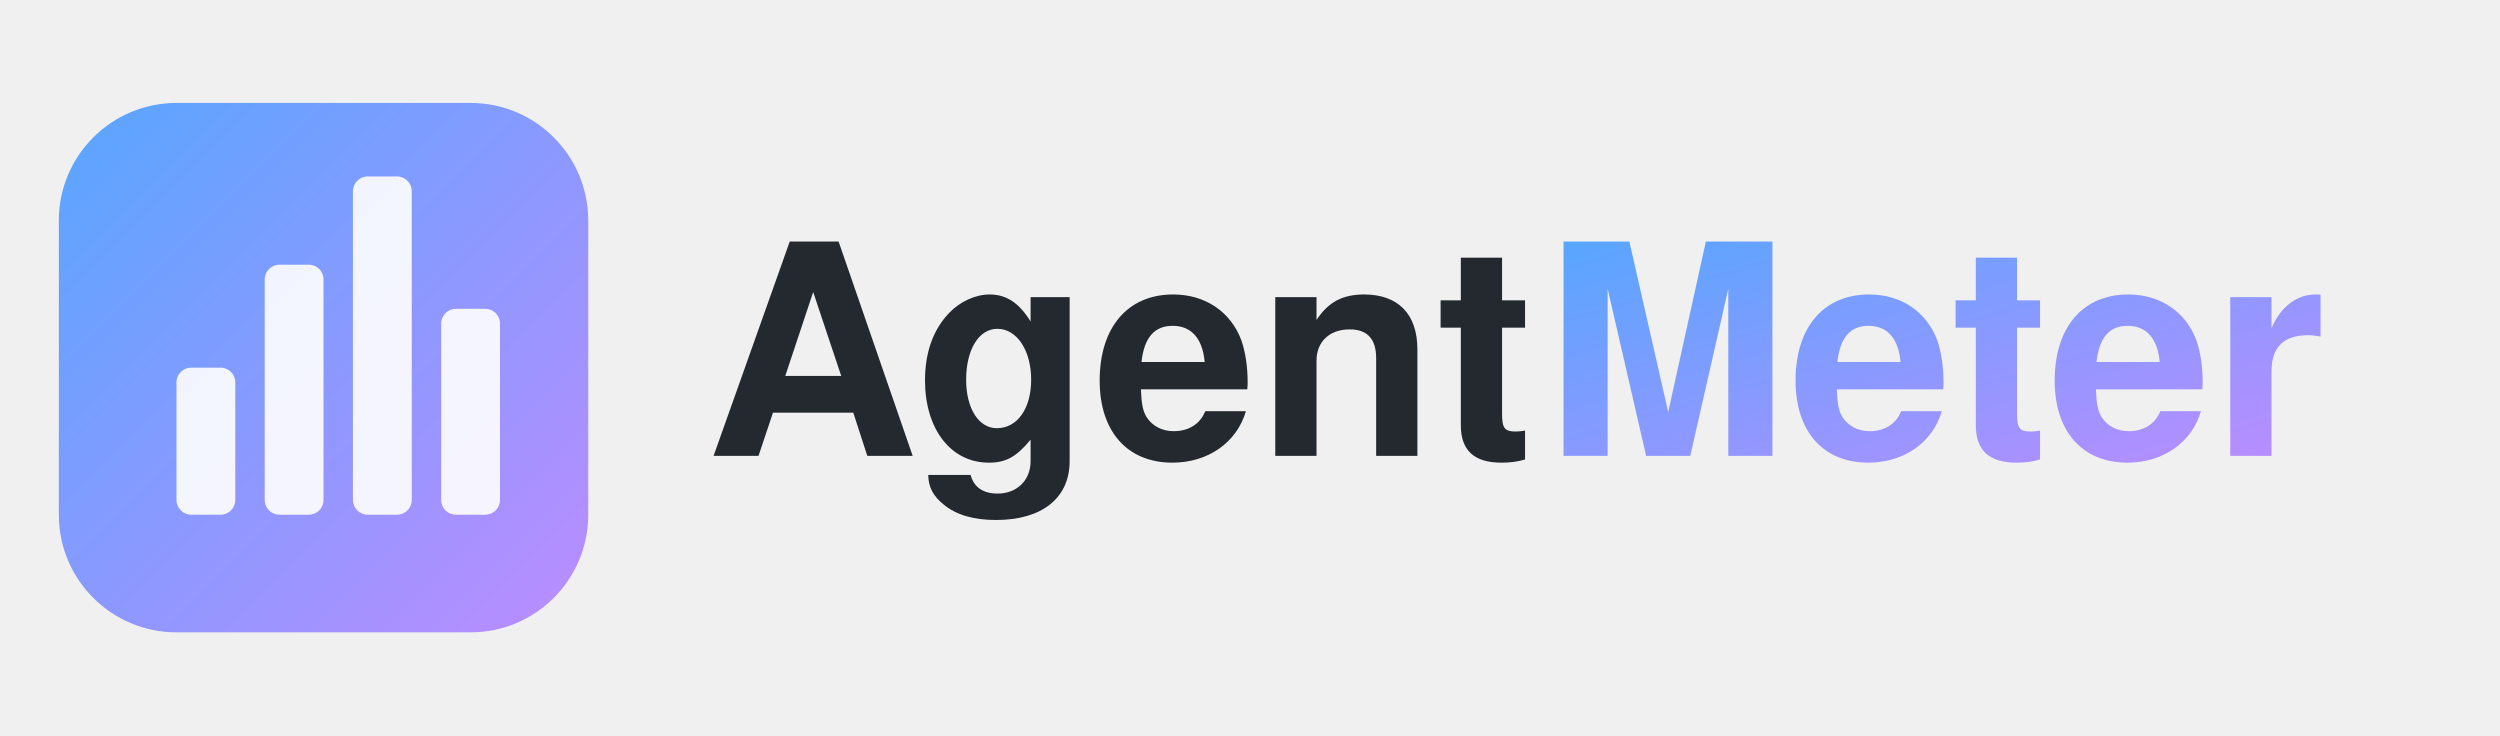
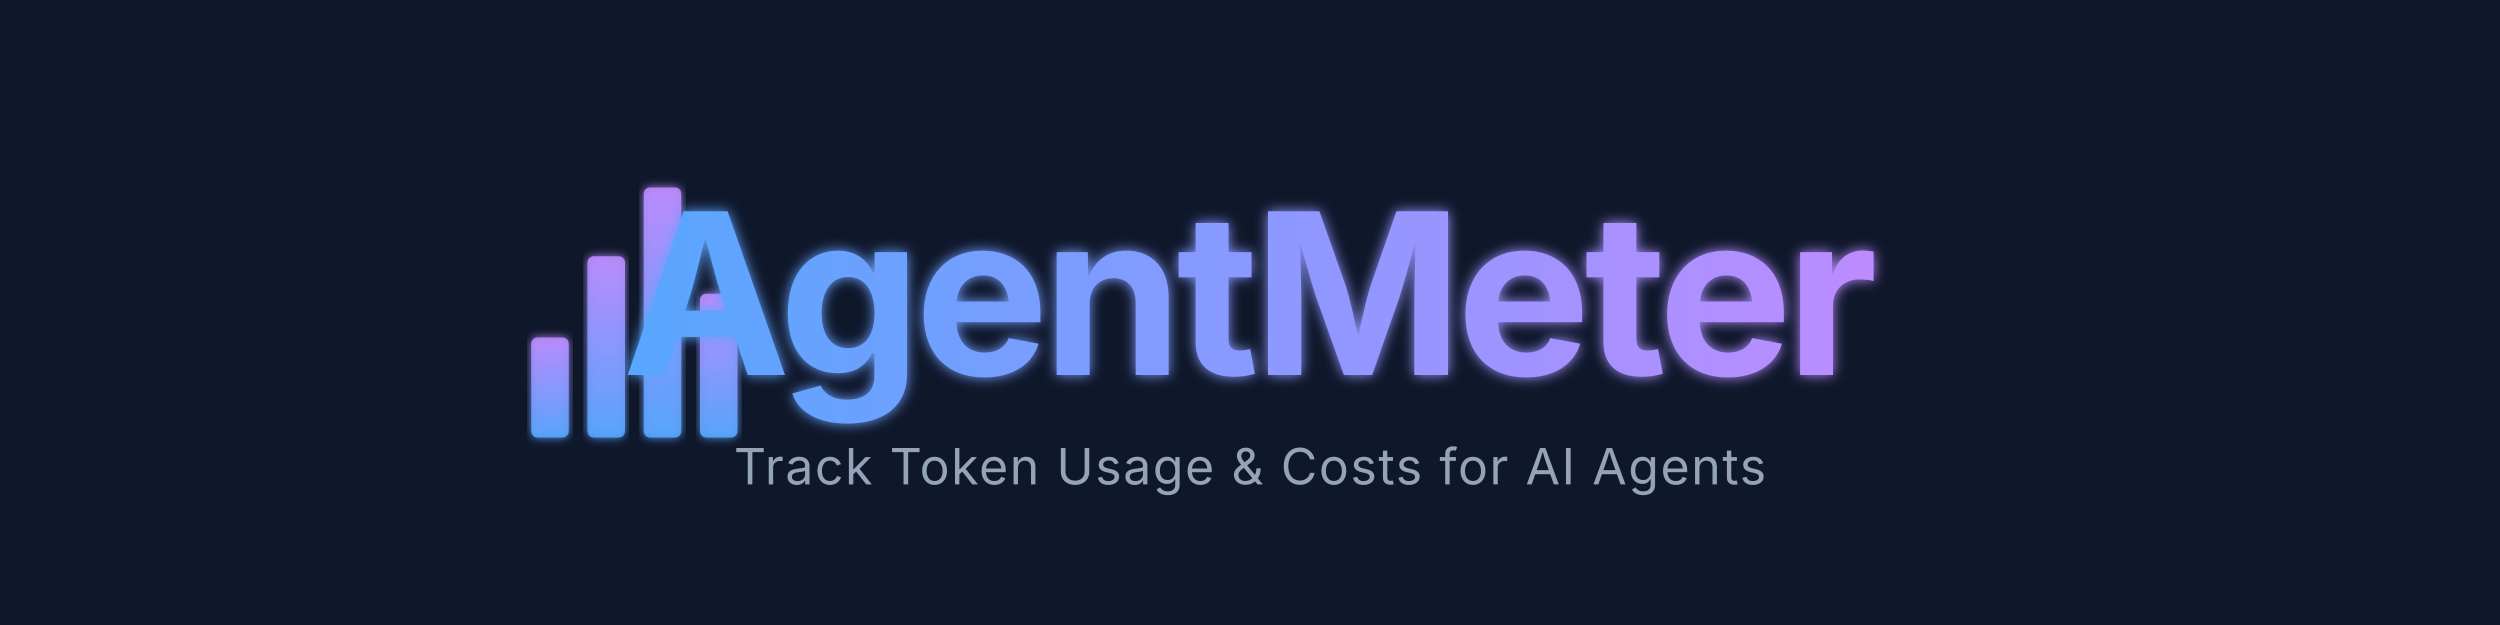
- <svg xmlns="http://www.w3.org/2000/svg" width="340" height="100" viewBox="0 0 340 100">
+ <svg xmlns="http://www.w3.org/2000/svg" viewBox="0 0 800 200">
  <defs>
-     <linearGradient id="grad" x1="0%" y1="0%" x2="100%" y2="100%">
-       <stop offset="0%" style="stop-color:#58a6ff" />
-       <stop offset="100%" style="stop-color:#bc8cff" />
+     <linearGradient id="titleGrad" x1="0%" y1="0%" x2="100%" y2="0%">
+       <stop offset="0%" style="stop-color:#58a6ff;stop-opacity:1" />
+       <stop offset="100%" style="stop-color:#bc8cff;stop-opacity:1" />
    </linearGradient>
+     <linearGradient id="barGrad" x1="0%" y1="100%" x2="0%" y2="0%">
+       <stop offset="0%" style="stop-color:#58a6ff;stop-opacity:0.9" />
+       <stop offset="100%" style="stop-color:#bc8cff;stop-opacity:0.9" />
+     </linearGradient>
+     <filter id="glow">
+       <feGaussianBlur stdDeviation="2" result="coloredBlur" />
+       <feMerge>
+         <feMergeNode in="coloredBlur" />
+         <feMergeNode in="SourceGraphic" />
+       </feMerge>
+     </filter>
+     <filter id="barGlow">
+       <feGaussianBlur stdDeviation="1.5" result="coloredBlur" />
+       <feMerge>
+         <feMergeNode in="coloredBlur" />
+         <feMergeNode in="SourceGraphic" />
+       </feMerge>
+     </filter>
  </defs>
-   <rect x="8" y="14" width="72" height="72" rx="16" fill="url(#grad)" />
-   <rect x="24" y="50" width="8" height="20" rx="2" fill="#fff" opacity="0.9" />
-   <rect x="36" y="36" width="8" height="34" rx="2" fill="#fff" opacity="0.9" />
-   <rect x="48" y="24" width="8" height="46" rx="2" fill="#fff" opacity="0.9" />
-   <rect x="60" y="42" width="8" height="28" rx="2" fill="#fff" opacity="0.9" />
-   <text x="96" y="62" font-family="-apple-system, BlinkMacSystemFont, 'Segoe UI', Helvetica, Arial, sans-serif" font-size="40" font-weight="700" fill="#24292f">Agent</text>
-   <text x="210" y="62" font-family="-apple-system, BlinkMacSystemFont, 'Segoe UI', Helvetica, Arial, sans-serif" font-size="40" font-weight="700" fill="url(#grad)">Meter</text>
+   <rect width="800" height="200" fill="#0f172a" />
+   <rect x="170" y="108" width="12" height="32" rx="2" fill="url(#barGrad)" filter="url(#barGlow)" />
+   <rect x="188" y="82" width="12" height="58" rx="2" fill="url(#barGrad)" filter="url(#barGlow)" />
+   <rect x="206" y="60" width="12" height="80" rx="2" fill="url(#barGrad)" filter="url(#barGlow)" />
+   <rect x="224" y="94" width="12" height="46" rx="2" fill="url(#barGrad)" filter="url(#barGlow)" />
+   <text x="400" y="120" font-family="system-ui, -apple-system, BlinkMacSystemFont, 'Segoe UI', sans-serif" font-size="72" fill="url(#titleGrad)" text-anchor="middle" font-weight="bold" filter="url(#glow)" letter-spacing="-2">AgentMeter</text>
+   <text x="400" y="155" font-family="system-ui, -apple-system, BlinkMacSystemFont, 'Segoe UI', sans-serif" font-size="16" fill="#94a3b8" text-anchor="middle" letter-spacing="0.5">Track Token Usage &amp; Costs for AI Agents</text>
</svg>
